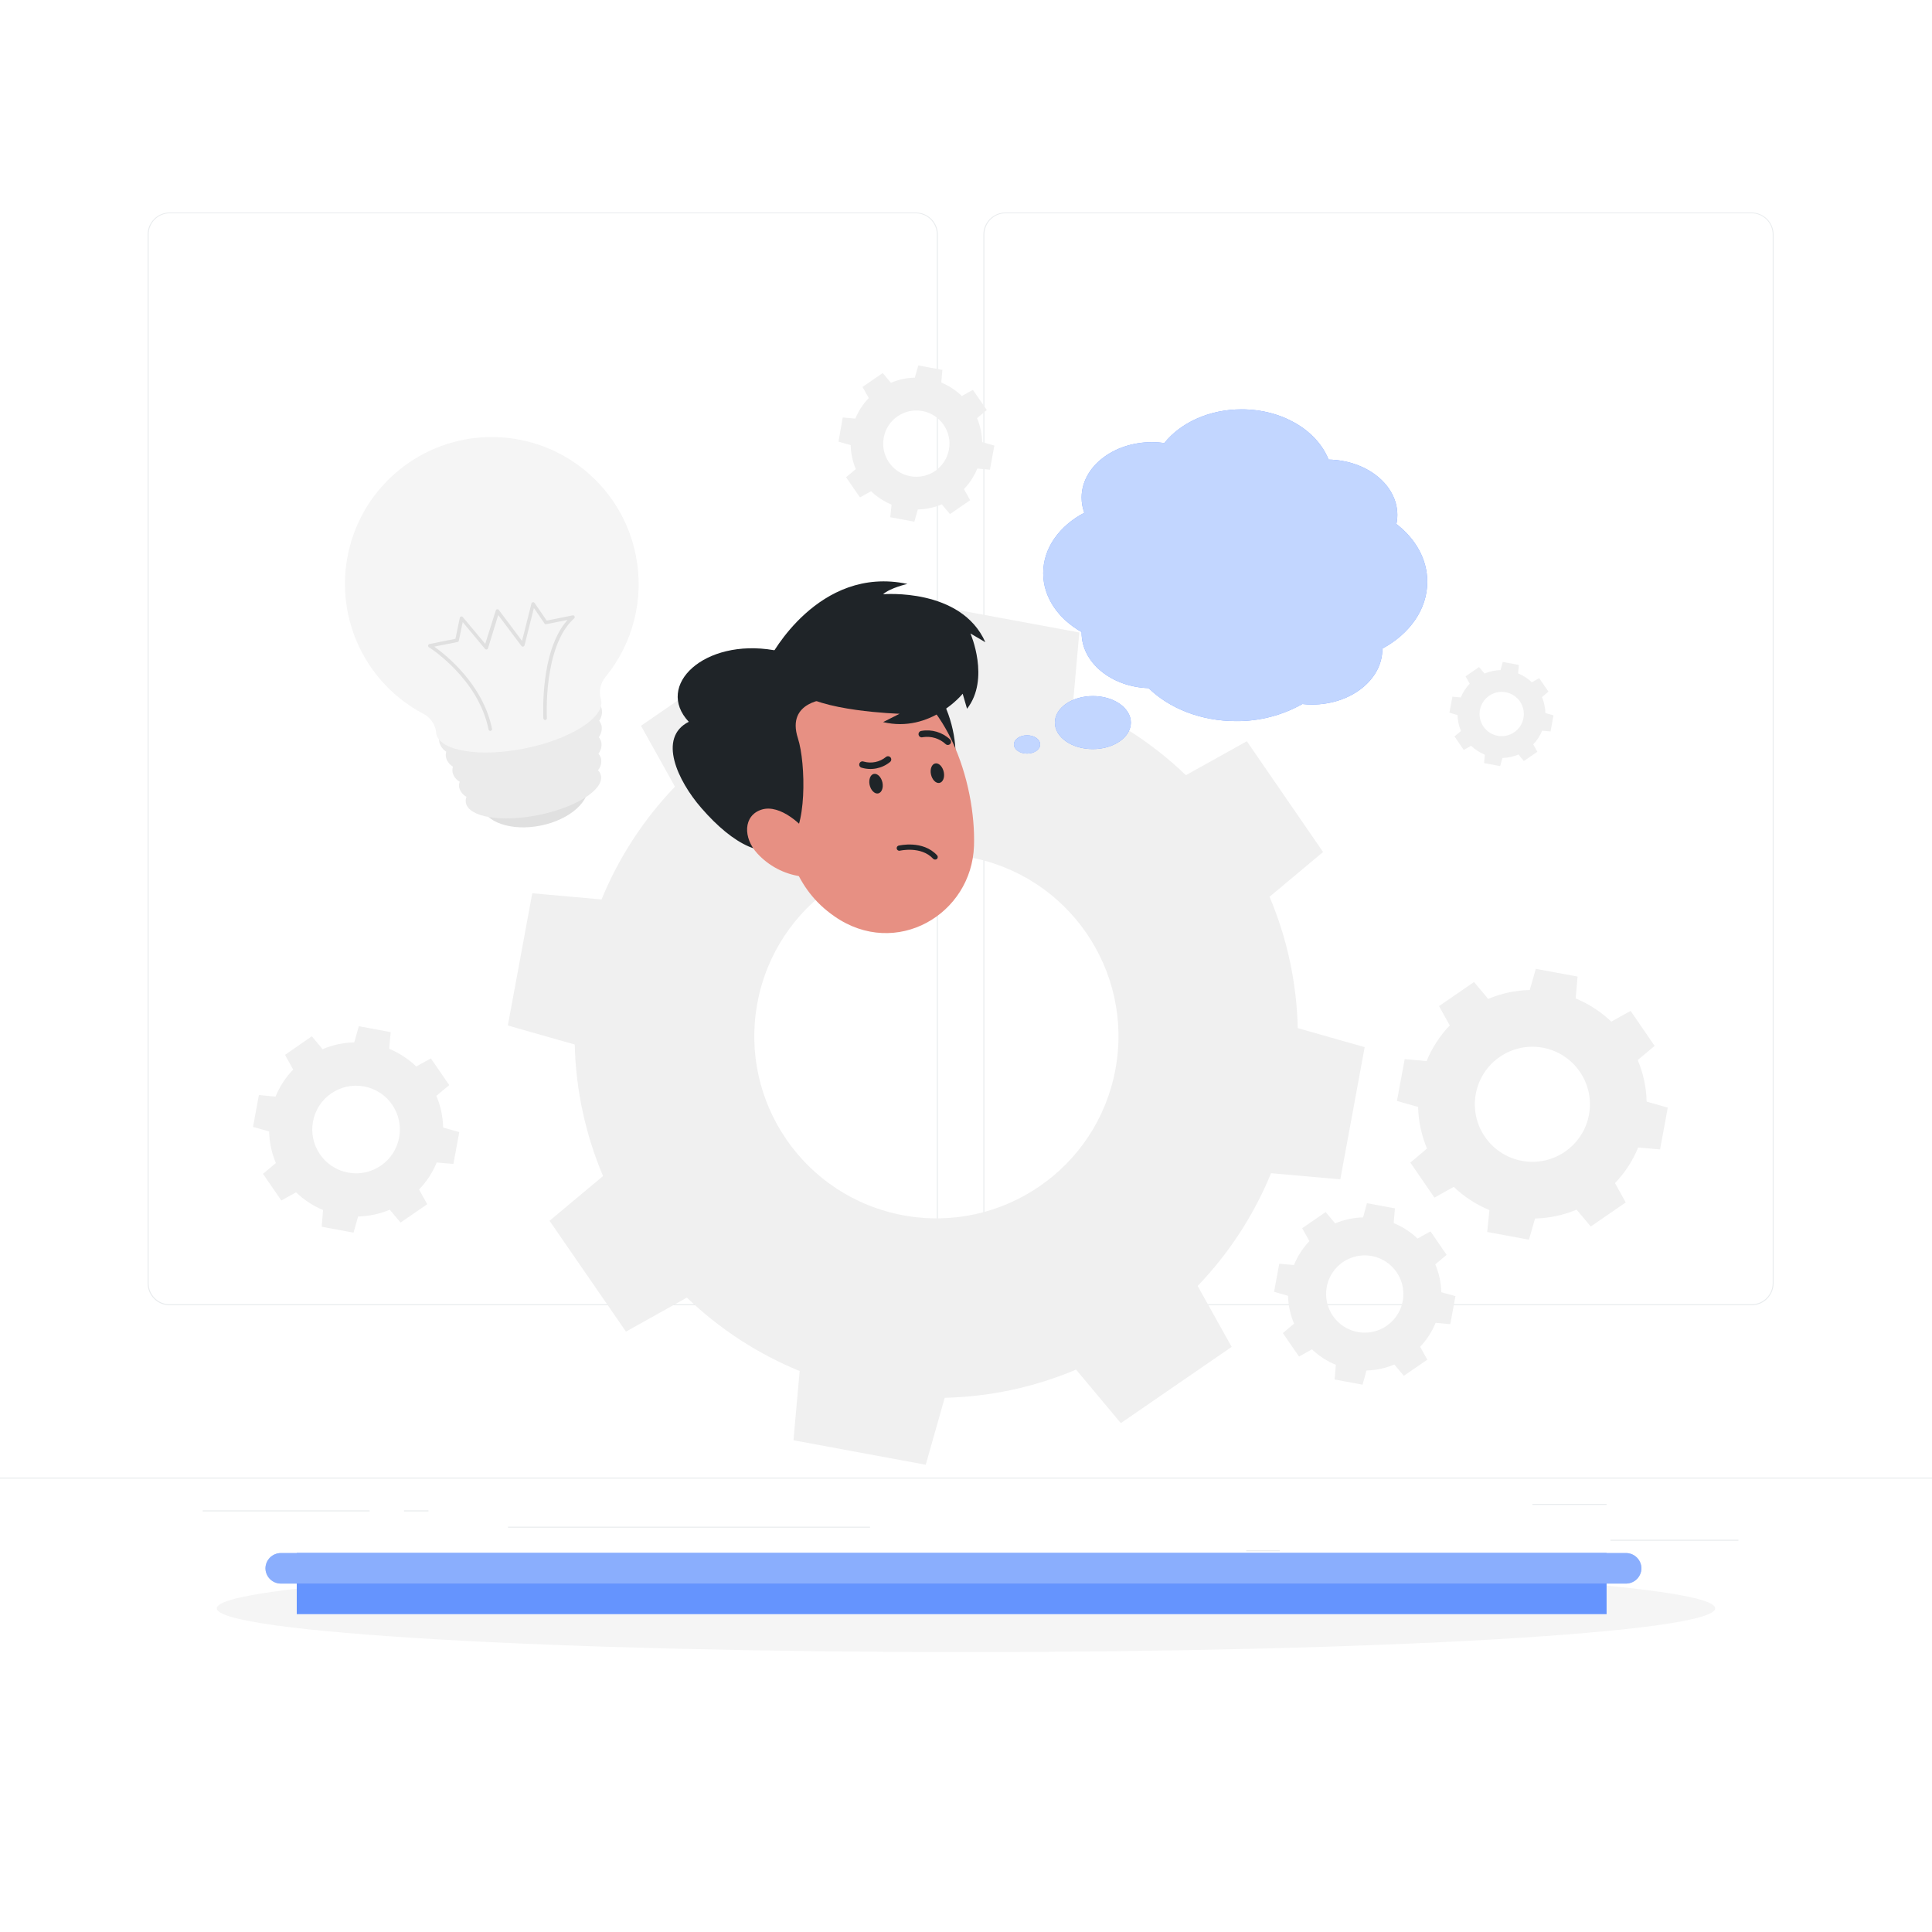
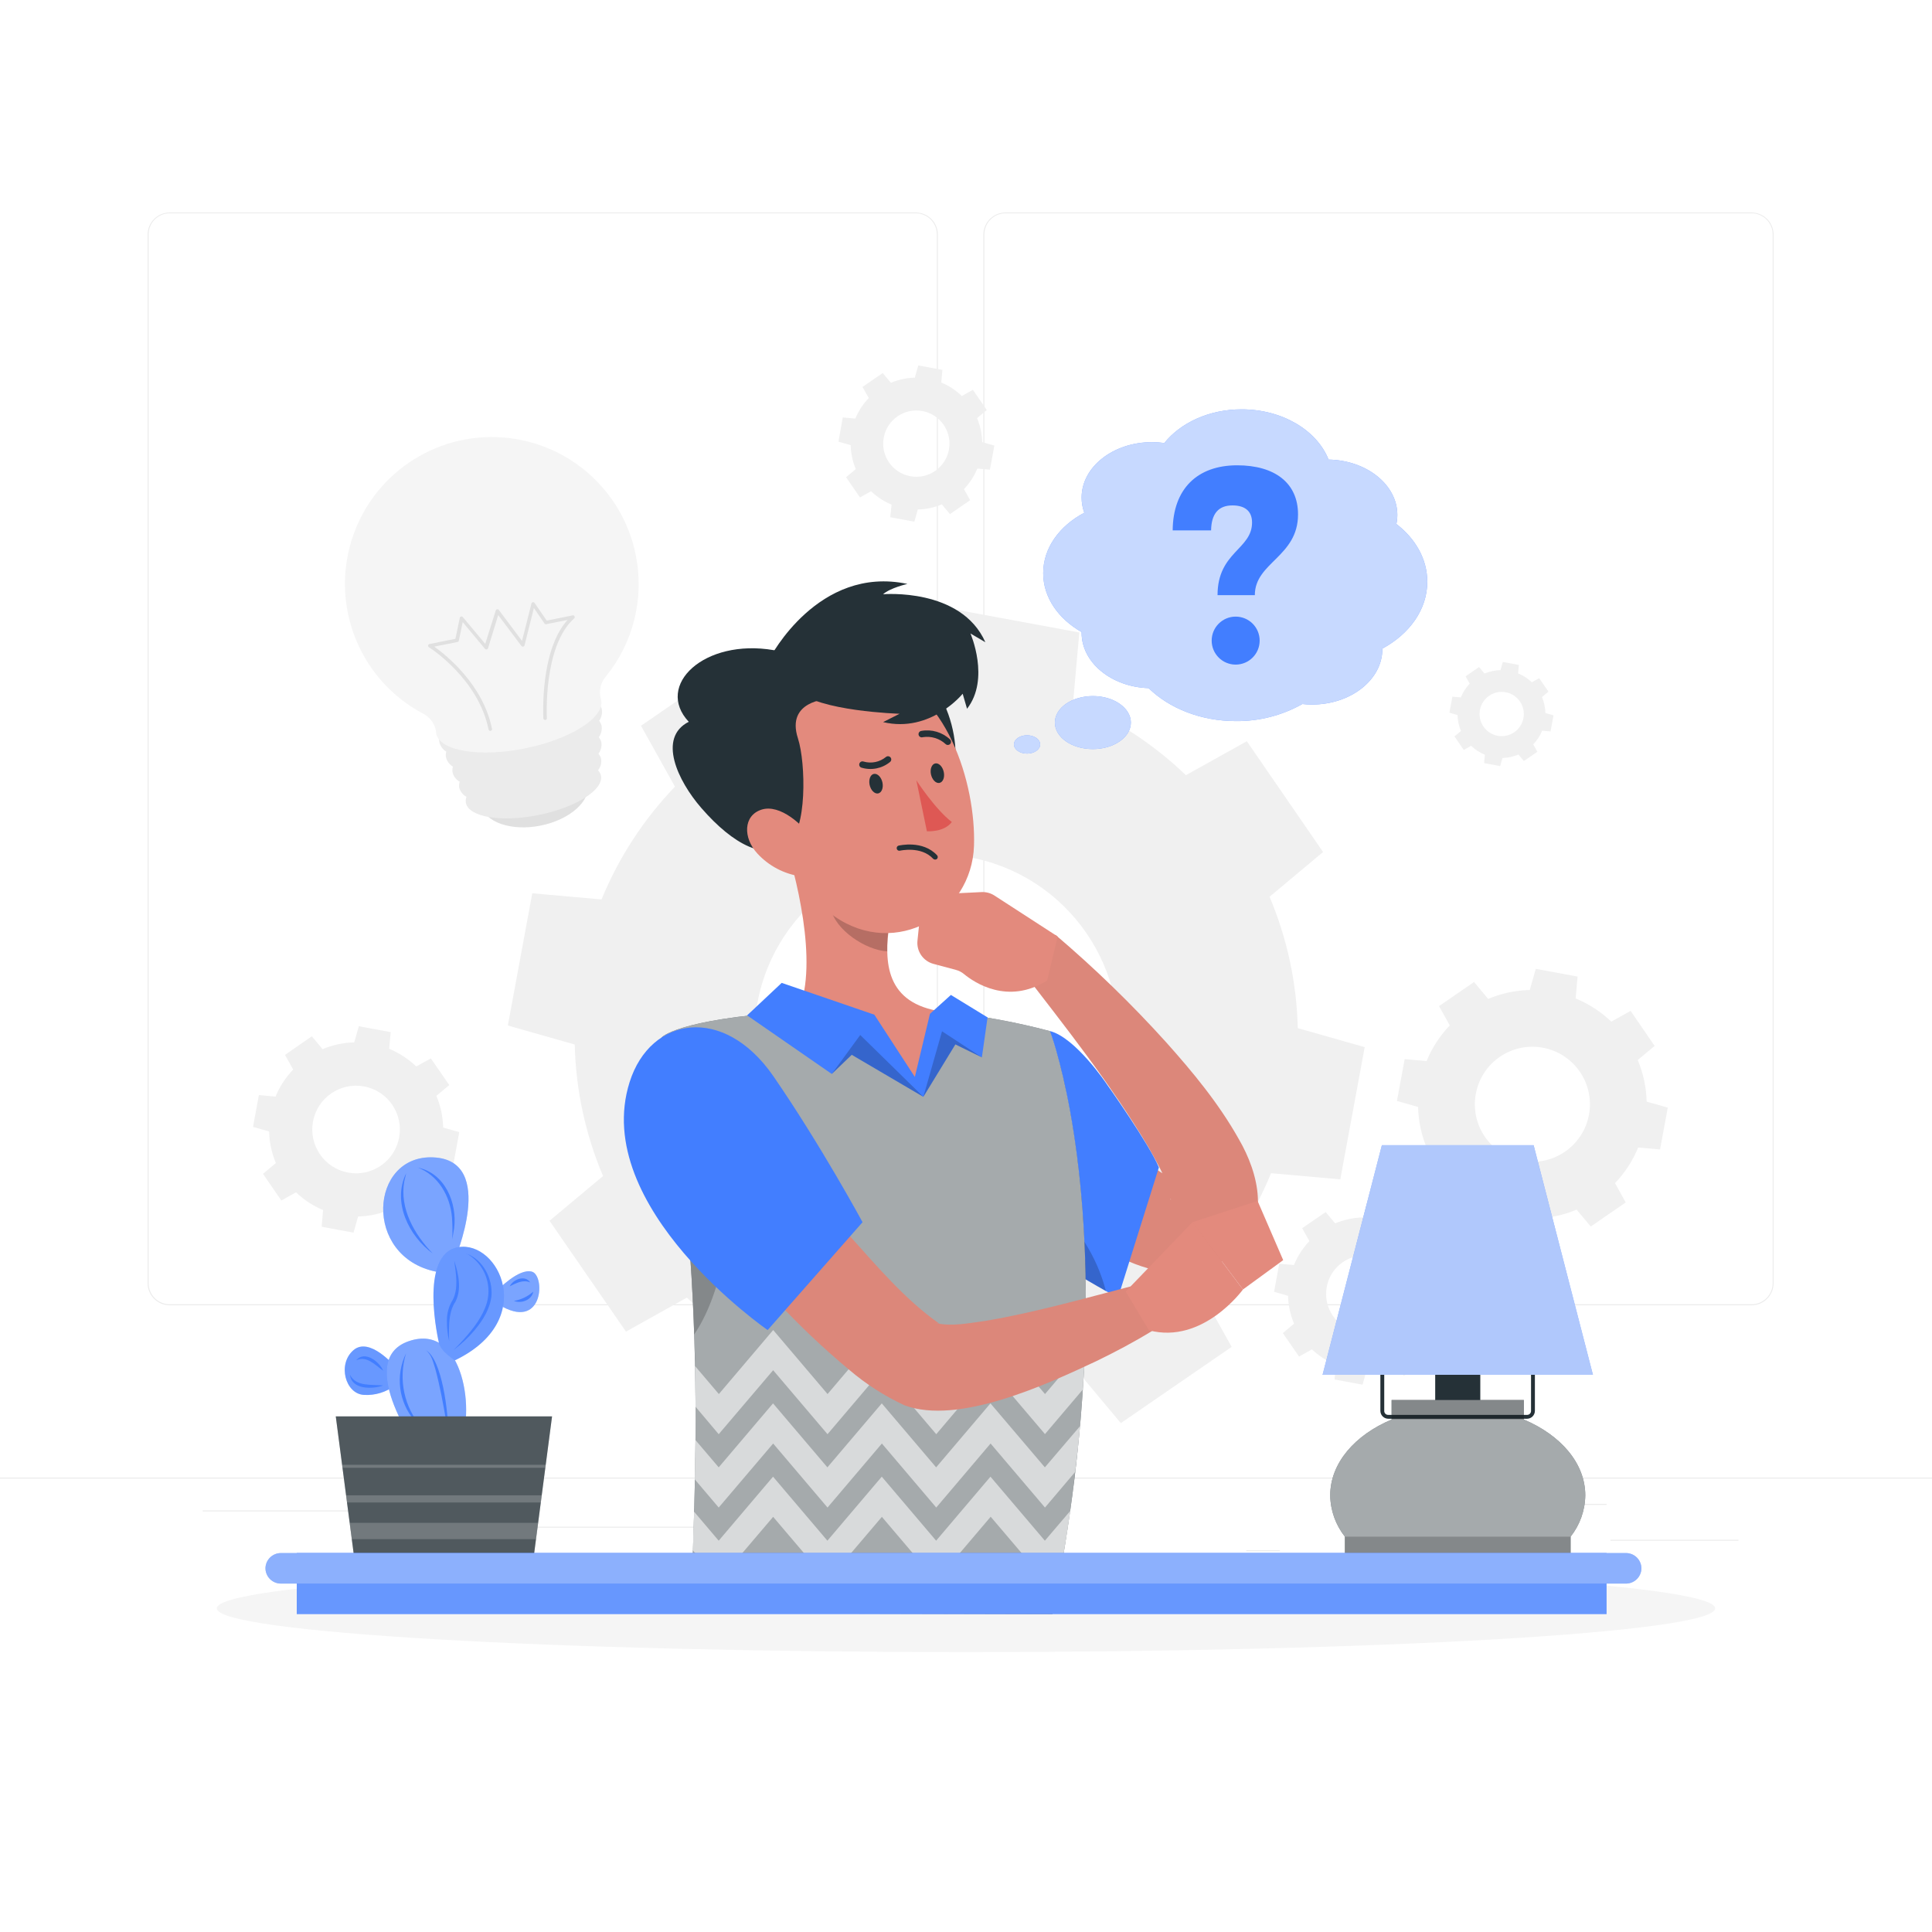
<svg xmlns="http://www.w3.org/2000/svg" viewBox="0 0 500 500">
  <g id="freepik--background-complete--inject-143">
-     <rect y="382.4" width="500" height="0.25" style="fill:hsl(210, 14%, 92%)" />
-     <rect x="416.78" y="398.49" width="33.12" height="0.25" style="fill:hsl(210, 14%, 92%)" />
-     <rect x="322.53" y="401.21" width="8.69" height="0.25" style="fill:hsl(210, 14%, 92%)" />
-     <rect x="396.59" y="389.21" width="19.19" height="0.25" style="fill:hsl(210, 14%, 92%)" />
-     <rect x="52.46" y="390.89" width="43.19" height="0.25" style="fill:hsl(210, 14%, 92%)" />
-     <rect x="104.56" y="390.89" width="6.33" height="0.25" style="fill:hsl(210, 14%, 92%)" />
-     <rect x="131.47" y="395.11" width="93.68" height="0.25" style="fill:hsl(210, 14%, 92%)" />
-     <path d="M237,337.8H43.91a5.71,5.71,0,0,1-5.7-5.71V60.66A5.71,5.71,0,0,1,43.91,55H237a5.71,5.71,0,0,1,5.71,5.71V332.09A5.71,5.71,0,0,1,237,337.8ZM43.91,55.2a5.46,5.46,0,0,0-5.45,5.46V332.09a5.46,5.46,0,0,0,5.45,5.46H237a5.47,5.47,0,0,0,5.46-5.46V60.66A5.47,5.47,0,0,0,237,55.2Z" style="fill:hsl(210, 14%, 92%)" />
-     <path d="M453.31,337.8H260.21a5.72,5.72,0,0,1-5.71-5.71V60.66A5.72,5.72,0,0,1,260.21,55h193.1A5.71,5.71,0,0,1,459,60.66V332.09A5.71,5.71,0,0,1,453.31,337.8ZM260.21,55.2a5.47,5.47,0,0,0-5.46,5.46V332.09a5.47,5.47,0,0,0,5.46,5.46h193.1a5.47,5.47,0,0,0,5.46-5.46V60.66a5.47,5.47,0,0,0-5.46-5.46Z" style="fill:hsl(210, 14%, 92%)" />
+     <rect y="382.4" width="500" height="0.25" style="fill:hsl(0, 0%, 92%)" />
+     <rect x="416.78" y="398.49" width="33.12" height="0.25" style="fill:hsl(0, 0%, 92%)" />
+     <rect x="322.53" y="401.21" width="8.69" height="0.25" style="fill:hsl(0, 0%, 92%)" />
+     <rect x="396.59" y="389.21" width="19.19" height="0.25" style="fill:hsl(0, 0%, 92%)" />
+     <rect x="52.46" y="390.89" width="43.19" height="0.25" style="fill:hsl(0, 0%, 92%)" />
+     <rect x="104.56" y="390.89" width="6.33" height="0.25" style="fill:hsl(0, 0%, 92%)" />
+     <rect x="131.47" y="395.11" width="93.68" height="0.25" style="fill:hsl(0, 0%, 92%)" />
+     <path d="M237,337.8H43.91a5.71,5.71,0,0,1-5.7-5.71V60.66A5.71,5.71,0,0,1,43.91,55H237a5.71,5.71,0,0,1,5.71,5.71V332.09A5.71,5.71,0,0,1,237,337.8ZM43.91,55.2a5.46,5.46,0,0,0-5.45,5.46V332.09a5.46,5.46,0,0,0,5.45,5.46H237a5.47,5.47,0,0,0,5.46-5.46V60.66A5.47,5.47,0,0,0,237,55.2Z" style="fill:hsl(0, 0%, 92%)" />
+     <path d="M453.31,337.8H260.21a5.72,5.72,0,0,1-5.71-5.71V60.66A5.72,5.72,0,0,1,260.21,55h193.1A5.71,5.71,0,0,1,459,60.66V332.09A5.71,5.71,0,0,1,453.31,337.8ZM260.21,55.2a5.47,5.47,0,0,0-5.46,5.46V332.09a5.47,5.47,0,0,0,5.46,5.46h193.1a5.47,5.47,0,0,0,5.46-5.46V60.66a5.47,5.47,0,0,0-5.46-5.46Z" style="fill:hsl(0, 0%, 92%)" />
    <path d="M156.07,304.36l-13.85,11.58L162,344.62l15.76-8.8a93.08,93.08,0,0,0,29.19,19l-1.6,17.92,34.23,6.33,4.91-17.32a92.91,92.91,0,0,0,34-7.3l11.58,13.85,28.68-19.73-8.8-15.77a92.92,92.92,0,0,0,19-29.18l17.92,1.59L353.18,271l-17.32-4.92a92.91,92.91,0,0,0-7.3-34l13.85-11.58-19.73-28.67-15.77,8.79a93.07,93.07,0,0,0-29.18-19l1.6-17.93-34.23-6.33-4.92,17.32a93.16,93.16,0,0,0-34,7.3L194.56,168.1l-28.67,19.73,8.79,15.76a93.12,93.12,0,0,0-19,29.19l-17.93-1.6-6.32,34.22,17.31,4.92A92.92,92.92,0,0,0,156.07,304.36ZM196,259.63a47.12,47.12,0,1,1,37.77,54.89A47.12,47.12,0,0,1,196,259.63Z" style="fill:hsl(0, 0%, 94%)" />
    <path d="M384.89,318.83l10.81,2,1.56-5.48a29.41,29.41,0,0,0,10.76-2.3l3.66,4.37,9.06-6.23-2.78-5a29.57,29.57,0,0,0,6-9.22l5.66.5,2-10.82-5.47-1.55a29.38,29.38,0,0,0-2.31-10.76l4.38-3.66L422,261.62l-5,2.78a29.77,29.77,0,0,0-9.23-6l.51-5.66-10.82-2-1.56,5.47a29.42,29.42,0,0,0-10.76,2.31l-3.66-4.38-9.06,6.24,2.78,5a29.3,29.3,0,0,0-6,9.23l-5.67-.51-2,10.82,5.47,1.56a29.63,29.63,0,0,0,2.31,10.76L365,300.88l6.23,9.06,5-2.78a29.41,29.41,0,0,0,9.23,6Zm-2.95-35.75a14.89,14.89,0,1,1,11.94,17.35A14.88,14.88,0,0,1,381.94,283.08Z" style="fill:hsl(0, 0%, 94%)" />
    <path d="M83.25,317.48,91.49,319l1.19-4.17a22.62,22.62,0,0,0,8.19-1.76l2.79,3.33,6.91-4.75-2.12-3.8a22.29,22.29,0,0,0,4.57-7l4.32.38,1.52-8.24-4.17-1.18a22.27,22.27,0,0,0-1.76-8.2l3.34-2.79-4.76-6.9L107.72,276a22.69,22.69,0,0,0-7-4.57l.39-4.31-8.25-1.53-1.18,4.17a22.68,22.68,0,0,0-8.2,1.76l-2.78-3.33L73.76,273l2.12,3.8a22.18,22.18,0,0,0-4.57,7L67,283.4l-1.52,8.24,4.17,1.18A22.27,22.27,0,0,0,71.4,301l-3.34,2.79,4.75,6.9,3.8-2.12a22.42,22.42,0,0,0,7,4.58ZM81,290.25a11.34,11.34,0,1,1,9.09,13.22A11.35,11.35,0,0,1,81,290.25Z" style="fill:hsl(0, 0%, 94%)" />
    <path d="M230.4,133.86l6.24,1.15.89-3.16a16.73,16.73,0,0,0,6.21-1.33l2.11,2.53,5.22-3.6-1.6-2.87a17,17,0,0,0,3.46-5.32l3.26.29,1.15-6.23-3.15-.9a17.08,17.08,0,0,0-1.33-6.2l2.52-2.11-3.59-5.22-2.87,1.6A17,17,0,0,0,243.6,99l.29-3.27-6.24-1.15-.89,3.16a16.64,16.64,0,0,0-6.2,1.33l-2.11-2.53-5.23,3.6,1.61,2.87a16.85,16.85,0,0,0-3.46,5.32l-3.27-.29L217,114.3l3.15.9a17.08,17.08,0,0,0,1.33,6.2l-2.52,2.11,3.6,5.22,2.87-1.6a16.87,16.87,0,0,0,5.31,3.46Zm-1.69-20.61a8.58,8.58,0,1,1,6.88,10A8.58,8.58,0,0,1,228.71,113.25Z" style="fill:hsl(0, 0%, 94%)" />
    <path d="M384.08,197.49l4.16.77.6-2.1a11.28,11.28,0,0,0,4.13-.89l1.41,1.68,3.49-2.39-1.07-1.92a11.09,11.09,0,0,0,2.3-3.54l2.18.19.77-4.16-2.1-.6a11.32,11.32,0,0,0-.89-4.13l1.68-1.41-2.4-3.48-1.91,1.06a11.31,11.31,0,0,0-3.55-2.3l.2-2.18-4.16-.77-.6,2.11a11.27,11.27,0,0,0-4.13.88l-1.41-1.68-3.49,2.4,1.07,1.91a11.14,11.14,0,0,0-2.3,3.55l-2.18-.19-.77,4.15,2.1.6a11.33,11.33,0,0,0,.89,4.14l-1.68,1.4,2.4,3.49,1.91-1.07a11.34,11.34,0,0,0,3.55,2.31ZM383,183.75a5.73,5.73,0,1,1,4.59,6.67A5.73,5.73,0,0,1,383,183.75Z" style="fill:hsl(0, 0%, 94%)" />
    <path d="M333.35,335.35a19.74,19.74,0,0,0,1.55,7.22L332,345l4.19,6.08,3.34-1.87a19.76,19.76,0,0,0,6.19,4l-.34,3.8,7.26,1.34,1-3.67a19.83,19.83,0,0,0,7.22-1.55l2.45,2.93,6.08-4.18-1.86-3.34a19.68,19.68,0,0,0,4-6.19l3.8.34,1.34-7.26-3.67-1a19.54,19.54,0,0,0-1.55-7.22l2.94-2.45-4.18-6.08-3.35,1.86a19.52,19.52,0,0,0-6.18-4l.33-3.81-7.25-1.34-1,3.68a19.73,19.73,0,0,0-7.22,1.54l-2.46-2.93L337,317.86l1.87,3.34a19.88,19.88,0,0,0-4,6.19l-3.8-.34-1.34,7.26Zm10-2.26a10,10,0,1,1,8,11.63A10,10,0,0,1,343.36,333.09Z" style="fill:hsl(0, 0%, 94%)" />
    <path d="M152.11,202.71c.91,4.5-4.54,9.41-12.17,10.95s-14.55-.87-15.46-5.37,4.54-9.42,12.17-11S151.2,198.2,152.11,202.71Z" style="fill:hsl(0, 0%, 88%)" />
-     <path d="M155.06,186.54a4,4,0,0,0,.69-2.95c-.89-4.43-11-6.11-22.64-3.77s-20.3,7.84-19.41,12.26a4.09,4.09,0,0,0,1.79,2.45,3.24,3.24,0,0,0-.07,1.48,3.92,3.92,0,0,0,1.8,2.4,3.2,3.2,0,0,0-.09,1.53,3.83,3.83,0,0,0,1.84,2.37,3.07,3.07,0,0,0-.12,1.55,3.76,3.76,0,0,0,1.87,2.35,2.89,2.89,0,0,0-.15,1.58c.74,3.68,9.17,5.08,18.82,3.13s16.88-6.51,16.14-10.19a3,3,0,0,0-.76-1.4,3.69,3.69,0,0,0,.81-2.88,3,3,0,0,0-.71-1.39,3.86,3.86,0,0,0,.77-2.9,3.19,3.19,0,0,0-.67-1.37,3.93,3.93,0,0,0,.73-2.91A3.32,3.32,0,0,0,155.06,186.54Z" style="fill:#ebebeb" />
+     <path d="M155.06,186.54a4,4,0,0,0,.69-2.95c-.89-4.43-11-6.11-22.64-3.77s-20.3,7.84-19.41,12.26a4.09,4.09,0,0,0,1.79,2.45,3.24,3.24,0,0,0-.07,1.48,3.92,3.92,0,0,0,1.8,2.4,3.2,3.2,0,0,0-.09,1.53,3.83,3.83,0,0,0,1.84,2.37,3.07,3.07,0,0,0-.12,1.55,3.76,3.76,0,0,0,1.87,2.35,2.89,2.89,0,0,0-.15,1.58c.74,3.68,9.17,5.08,18.82,3.13s16.88-6.51,16.14-10.19a3,3,0,0,0-.76-1.4,3.69,3.69,0,0,0,.81-2.88,3,3,0,0,0-.71-1.39,3.86,3.86,0,0,0,.77-2.9,3.19,3.19,0,0,0-.67-1.37,3.93,3.93,0,0,0,.73-2.91A3.32,3.32,0,0,0,155.06,186.54Z" style="fill:hsl(0, 0%, 92%)" />
    <path d="M164.55,143.72a38,38,0,1,0-55,41,6.22,6.22,0,0,1,3.33,4.83c0,.1,0,.2,0,.3.91,4.5,11.21,6.21,23,3.83s20.61-8,19.7-12.45c0-.1,0-.19-.07-.29a6.28,6.28,0,0,1,1.23-5.79A37.93,37.93,0,0,0,164.55,143.72Z" style="fill:hsl(0, 0%, 96%)" />
    <path d="M141.19,186.33h-.09a.46.46,0,0,1-.48-.43c0-.74-.93-17.46,6.27-25.47l-5.52,1.11a.42.42,0,0,1-.46-.19l-2.74-4L135.75,167a.48.48,0,0,1-.35.34.46.46,0,0,1-.46-.17l-6-8-2.64,8.59a.4.4,0,0,1-.35.31.49.49,0,0,1-.44-.15L119.75,161l-1,4.8a.42.42,0,0,1-.35.35l-6,1.2c3,2.15,12.61,9.76,14.93,21.26a.45.45,0,1,1-.89.18c-2.68-13.24-15.3-21.21-15.43-21.28a.46.46,0,0,1,.15-.84l6.71-1.35,1.12-5.42a.44.44,0,0,1,.33-.35h0a.43.43,0,0,1,.46.15l5.8,6.93L128.3,158a.45.45,0,0,1,.8-.14l6,8,2.44-9.67a.45.45,0,0,1,.36-.33.43.43,0,0,1,.45.19l3.14,4.56,6.7-1.35a.44.44,0,0,1,.5.24.46.46,0,0,1-.1.54c-8.05,7.17-7.07,25.64-7.06,25.83A.46.46,0,0,1,141.19,186.33Z" style="fill:hsl(0, 0%, 88%)" />
  </g>
  <g id="freepik--Shadow--inject-143">
    <ellipse id="freepik--path--inject-143" cx="250" cy="416.24" rx="193.89" ry="11.32" style="fill:hsl(0, 0%, 96%)" />
  </g>
  <g id="freepik--speech-bubble--inject-143">
-     <path d="M369.38,150.55c0-5.85-3.06-11.14-8-14.94a11.5,11.5,0,0,0,.25-2.35c0-7.8-7.93-14.14-17.8-14.32-3-7.55-11.92-13-22.5-13-8.42,0-15.81,3.48-20,8.71a23.84,23.84,0,0,0-3.19-.22c-10.06,0-18.22,6.42-18.22,14.34a11.34,11.34,0,0,0,.7,3.93c-6.41,3.37-10.64,9.11-10.64,15.63,0,6.28,3.92,11.83,9.94,15.24v.2c0,7.69,7.68,14,17.34,14.32,5.32,5.2,13.48,8.53,22.63,8.53a34.37,34.37,0,0,0,17.16-4.42,22.48,22.48,0,0,0,2.48.14c10.06,0,18.22-6.42,18.22-14.34v-.14C364.79,164.06,369.38,157.73,369.38,150.55Z" style="fill:hsl(221, 100%, 60%)" />
-     <path d="M269.19,192.66c0,1.31-1.52,2.37-3.39,2.37s-3.39-1.06-3.39-2.37,1.52-2.37,3.39-2.37S269.19,191.35,269.19,192.66Z" style="fill:hsl(221, 100%, 60%)" />
-     <path d="M292.67,187c0,3.79-4.41,6.86-9.85,6.86S273,190.81,273,187s4.41-6.86,9.85-6.86S292.67,183.24,292.67,187Z" style="fill:hsl(221, 100%, 60%)" />
+     <path d="M369.38,150.55c0-5.85-3.06-11.14-8-14.94a11.5,11.5,0,0,0,.25-2.35c0-7.8-7.93-14.14-17.8-14.32-3-7.55-11.92-13-22.5-13-8.42,0-15.81,3.48-20,8.71a23.84,23.84,0,0,0-3.19-.22c-10.06,0-18.22,6.42-18.22,14.34a11.34,11.34,0,0,0,.7,3.93c-6.41,3.37-10.64,9.11-10.64,15.63,0,6.28,3.92,11.83,9.94,15.24v.2c0,7.69,7.68,14,17.34,14.32,5.32,5.2,13.48,8.53,22.63,8.53a34.37,34.37,0,0,0,17.16-4.42,22.48,22.48,0,0,0,2.48.14c10.06,0,18.22-6.42,18.22-14.34v-.14C364.79,164.06,369.38,157.73,369.38,150.55Z" style="fill:hsl(221, 100%, 63%)" />
+     <path d="M269.19,192.66c0,1.31-1.52,2.37-3.39,2.37s-3.39-1.06-3.39-2.37,1.52-2.37,3.39-2.37S269.19,191.35,269.19,192.66Z" style="fill:hsl(221, 100%, 63%)" />
+     <path d="M292.67,187c0,3.79-4.41,6.86-9.85,6.86S273,190.81,273,187s4.41-6.86,9.85-6.86S292.67,183.24,292.67,187Z" style="fill:hsl(221, 100%, 63%)" />
    <path d="M369.38,150.55c0-5.85-3.06-11.14-8-14.94a11.5,11.5,0,0,0,.25-2.35c0-7.8-7.93-14.14-17.8-14.32-3-7.55-11.92-13-22.5-13-8.42,0-15.81,3.48-20,8.71a23.84,23.84,0,0,0-3.19-.22c-10.06,0-18.22,6.42-18.22,14.34a11.34,11.34,0,0,0,.7,3.93c-6.41,3.37-10.64,9.11-10.64,15.63,0,6.28,3.92,11.83,9.94,15.24v.2c0,7.69,7.68,14,17.34,14.32,5.32,5.2,13.48,8.53,22.63,8.53a34.37,34.37,0,0,0,17.16-4.42,22.48,22.48,0,0,0,2.48.14c10.06,0,18.22-6.42,18.22-14.34v-.14C364.79,164.06,369.38,157.73,369.38,150.55Z" style="fill:hsl(0, 0%, 100%);isolation:isolate;opacity:0.7" />
    <path d="M269.19,192.66c0,1.31-1.52,2.37-3.39,2.37s-3.39-1.06-3.39-2.37,1.52-2.37,3.39-2.37S269.19,191.35,269.19,192.66Z" style="fill:hsl(0, 0%, 100%);isolation:isolate;opacity:0.7" />
    <path d="M292.67,187c0,3.79-4.41,6.86-9.85,6.86S273,190.81,273,187s4.41-6.86,9.85-6.86S292.67,183.24,292.67,187Z" style="fill:hsl(0, 0%, 100%);isolation:isolate;opacity:0.7" />
-     <path d="M237.35,174.25c8.89,3.49,15,27.73,4.19,33.57S220.5,167.65,237.35,174.25Z" style="fill:hsl(210, 13%, 14%)" />
-     <path d="M199,202.78c4.6,17,6.44,27.09,17,34.4,15.84,11,35.5-.5,36.07-18.31.52-16-7.1-41.09-25.4-45C208.65,170,194.42,185.82,199,202.78Z" style="fill:hsl(8, 68%, 71%)" />
-     <path d="M214.18,180.92,212.3,166a19.9,19.9,0,0,1-12.05,2.26c-18-3.09-30.85,9.1-22,18.54-8.14,4.13-2.82,15.31,3.22,22.27,8.39,9.69,17,14,22.4,9,5-2.81,4.72-20.57,2.63-27C203.34,181.33,214.18,180.92,214.18,180.92Z" style="fill:hsl(210, 13%, 14%)" />
-     <path d="M196,220.88a18.85,18.85,0,0,0,11.22,5.92c5.45.65,6.41-4.43,3.42-9.13-2.7-4.23-8.79-9.66-13.55-8.14S192.27,216.85,196,220.88Z" style="fill:hsl(8, 68%, 71%)" />
-     <path d="M225.05,203.1c.29,1.39,1.27,2.4,2.19,2.24s1.43-1.42,1.14-2.81-1.27-2.4-2.19-2.25S224.77,201.7,225.05,203.1Z" style="fill:hsl(210, 13%, 14%)" />
-     <path d="M240.93,200.38c.29,1.4,1.26,2.4,2.18,2.24s1.43-1.41,1.14-2.81-1.27-2.4-2.18-2.24S240.64,199,240.93,200.38Z" style="fill:hsl(210, 13%, 14%)" />
-     <path d="M230.14,195.78a.81.81,0,0,1,.34.25.84.84,0,0,1-.15,1.18,8,8,0,0,1-7.41,1.45.82.82,0,0,1-.5-1.07.84.84,0,0,1,1.07-.5,6.34,6.34,0,0,0,5.81-1.2A.81.81,0,0,1,230.14,195.78Z" style="fill:hsl(210, 13%, 14%)" />
-     <path d="M245.51,192.77a.82.82,0,0,1-.76-.18,7.06,7.06,0,0,0-5.91-1.81.84.84,0,1,1-.41-1.62h0a8.62,8.62,0,0,1,7.41,2.18.84.84,0,0,1,.08,1.18A.88.88,0,0,1,245.51,192.77Z" style="fill:hsl(210, 13%, 14%)" />
-     <path d="M199.3,170.21s12.42-24,35.54-19.09c0,0-4.42,1-6.3,2.67,0,0,20.18-1.76,26.47,12.42l-3.86-2.27s5.14,11.75-.88,19.49l-1.13-3.89s-8.26,10.25-20.59,7.34l4.26-2.16s-21.24-.65-26.5-6.07S199.3,170.21,199.3,170.21Z" style="fill:hsl(210, 13%, 14%)" />
-     <path d="M242,222.46a.7.7,0,0,1-.5-.21c-3.13-3.39-8.62-2.09-8.67-2.08a.68.68,0,0,1-.33-1.31c.26-.06,6.31-1.5,10,2.47a.68.68,0,0,1,0,.95A.69.69,0,0,1,242,222.46Z" style="fill:hsl(210, 13%, 14%)" />
+   </g>
+   <g id="freepik--Symbol--inject-143">
+     <path d="M320.18,120.42c9.73,0,15.75,4.57,15.75,12.7,0,11-11.18,12.41-11.18,20.9H315.1c0-11.17,8.93-11.83,8.93-18.79,0-3-1.89-4.43-5.08-4.43-3.56,0-5.45,2.1-5.52,6.46h-9.94C303.56,126.59,309.8,120.42,320.18,120.42ZM326,165.79a6.21,6.21,0,1,1-12.42,0,6.21,6.21,0,1,1,12.42,0Z" style="fill:hsl(221, 100%, 63%)" />
+   </g>
+   <g id="freepik--Plant--inject-143">
+     <path d="M102.15,353.58s-6.53-7.77-10.7-4.14S89.38,360.75,94.2,361a12.07,12.07,0,0,0,8-2.43Z" style="fill:hsl(221, 100%, 63%)" />
+     <path d="M102.15,353.58s-6.53-7.77-10.7-4.14S89.38,360.75,94.2,361a12.07,12.07,0,0,0,8-2.43Z" style="fill:hsl(0, 0%, 100%);isolation:isolate;opacity:0.2" />
+     <path d="M128.79,333.88s5.48-5.75,8.88-4.77,3,14.69-7.49,9.14Z" style="fill:hsl(221, 100%, 63%)" />
+     <path d="M128.79,333.88s5.48-5.75,8.88-4.77,3,14.69-7.49,9.14Z" style="fill:hsl(0, 0%, 100%);isolation:isolate;opacity:0.3" />
+     <path d="M109.2,376.73s-18-24.65-3.39-29.64,17.23,19.83,13,26.74S109.2,376.73,109.2,376.73Z" style="fill:hsl(221, 100%, 63%)" />
+     <path d="M117.56,326.26s11.18-25.95-5.38-26.73-18.36,25.73.69,29.58Z" style="fill:hsl(221, 100%, 63%)" />
+     <path d="M109.2,376.73s-18-24.65-3.39-29.64,17.23,19.83,13,26.74S109.2,376.73,109.2,376.73Z" style="fill:hsl(0, 0%, 100%);isolation:isolate;opacity:0.3" />
+     <path d="M117.56,326.26s11.18-25.95-5.38-26.73-18.36,25.73.69,29.58Z" style="fill:hsl(0, 0%, 100%);isolation:isolate;opacity:0.3" />
+     <path d="M113.59,347.51s-5.43-22.91,5-24.74,20.76,18.87-.85,29.28C117.75,352.05,114.05,349.75,113.59,347.51Z" style="fill:hsl(221, 100%, 63%)" />
+     <path d="M113.59,347.51s-5.43-22.91,5-24.74,20.76,18.87-.85,29.28C117.75,352.05,114.05,349.75,113.59,347.51Z" style="fill:hsl(0, 0%, 100%);isolation:isolate;opacity:0.2" />
+     <path d="M112,324.41c-6.24-4.56-10.55-13.36-6.88-20.78-.15.69-.33,1.44-.5,2.13-1.23,7,2.62,13.74,7.38,18.65Z" style="fill:hsl(221, 100%, 63%)" />
+     <path d="M108,302.14c7.13,1.39,10.39,9.14,9.52,15.79-.16.94-.3,1.89-.48,2.81a46.13,46.13,0,0,0-.07-5.64c-.45-5.53-3.49-10.93-9-13Z" style="fill:hsl(221, 100%, 63%)" />
+     <path d="M120.66,324.41c4.38,1.55,6.9,6.54,6.53,11-.36,3.28-2.2,6.23-4.24,8.69a32.17,32.17,0,0,1-5.59,5.29c.92-.9,1.82-1.8,2.65-2.76,2.48-2.8,4.93-5.88,6-9.5a11.19,11.19,0,0,0-5.34-12.77Z" style="fill:hsl(221, 100%, 63%)" />
+     <path d="M117.56,326.26c1.08,3.35,2,7.37.28,10.67-1.46,2.14-1.61,4.94-1.65,7.49,0,.89,0,1.77.06,2.67a20.42,20.42,0,0,1-.58-5.35,9.63,9.63,0,0,1,1.46-5.26c1.61-3.09.84-6.87.43-10.22Z" style="fill:hsl(221, 100%, 63%)" />
+     <path d="M110.21,349.44c4.22,2.28,5.89,16.59,5.74,21.27-.13-.93-.27-1.85-.45-2.77-.8-4.58-1.63-9.18-2.84-13.66-.57-1.69-.93-3.74-2.45-4.84Z" style="fill:hsl(221, 100%, 63%)" />
+     <path d="M105.09,350.23a20.25,20.25,0,0,0,4.11,19.29,21.7,21.7,0,0,1-1.89-1.83,16,16,0,0,1-2.22-17.46Z" style="fill:hsl(221, 100%, 63%)" />
+     <path d="M133,336.67a9.91,9.91,0,0,0,5-2.39c-.34,2.15-3.07,3.16-5,2.39Z" style="fill:hsl(221, 100%, 63%)" />
+     <path d="M131.92,332.89c.9-1.84,4-3,5.29-1-1.84-.81-3.64.2-5.29,1Z" style="fill:hsl(221, 100%, 63%)" />
+     <path d="M99.17,354.74c-2.1-1.48-4.28-4-7-2.69,2.22-2.63,6,.33,7,2.69Z" style="fill:hsl(221, 100%, 63%)" />
+     <path d="M99.17,358.56c-2.77,1-8.2,1.1-8.59-2.76,1.58,3.14,5.6,2.45,8.59,2.76Z" style="fill:hsl(221, 100%, 63%)" />
+     <polygon points="86.9 366.56 142.87 366.56 138.19 402.37 91.57 402.37 86.9 366.56" style="fill:hsl(200, 19%, 18%)" />
+     <g style="opacity:0.2">
+       <polygon points="142.87 366.56 141.23 379.08 141.13 379.87 140.2 386.99 139.96 388.84 139.27 394.11 138.72 398.33 138.19 402.37 91.57 402.37 91.04 398.33 90.49 394.11 89.81 388.84 89.56 386.99 88.64 379.87 88.53 379.08 86.9 366.56 142.87 366.56" style="fill:hsl(0, 0%, 98%)" />
+     </g>
+     <polygon points="139.27 394.11 138.72 398.33 91.04 398.33 90.49 394.11 139.27 394.11" style="fill:hsl(0, 0%, 98%);opacity:0.2" />
+     <polygon points="140.2 386.99 139.96 388.84 89.81 388.84 89.56 386.99 140.2 386.99" style="fill:hsl(0, 0%, 98%);opacity:0.2" />
+     <polygon points="141.23 379.08 141.13 379.87 88.64 379.87 88.53 379.08 141.23 379.08" style="fill:hsl(0, 0%, 98%);opacity:0.2" />
+   </g>
+   <g id="freepik--Lamp--inject-143">
+     <rect x="371.43" y="348.87" width="11.67" height="23.93" style="fill:hsl(200, 19%, 18%)" />
+     <path d="M410.27,387c0-8.32-6.37-15.6-15.9-19.62v-5.05H360.15v5.05c-9.53,4-15.89,11.3-15.89,19.62a17.6,17.6,0,0,0,3.81,10.7h0v4.24h58.39V397.7A17.6,17.6,0,0,0,410.27,387Z" style="fill:hsl(200, 19%, 18%)" />
+     <path d="M410.27,387c0-8.32-6.37-15.6-15.9-19.62v-5.05H360.15v5.05c-9.53,4-15.89,11.3-15.89,19.62a17.6,17.6,0,0,0,3.81,10.7h0v4.24h58.39V397.7A17.6,17.6,0,0,0,410.27,387Z" style="fill:hsl(0, 0%, 98%);opacity:0.6" />
+     <path d="M395.23,367.17H359.29a2.05,2.05,0,0,1-2.05-2.05V309.51h1v55.61a1,1,0,0,0,1.05,1.05h35.94a1,1,0,0,0,1-1.05V309.51h1v55.61A2.05,2.05,0,0,1,395.23,367.17Z" style="fill:hsl(200, 19%, 18%)" />
+     <polygon points="412.25 355.8 342.28 355.8 357.63 296.38 396.9 296.38 412.25 355.8" style="fill:hsl(221, 100%, 63%)" />
+     <rect x="348.07" y="397.69" width="58.39" height="4.24" style="opacity:0.2" />
+     <rect x="360.15" y="362.32" width="34.22" height="5.05" style="opacity:0.2" />
+     <polygon points="412.25 355.8 342.28 355.8 357.63 296.38 396.9 296.38 412.25 355.8" style="fill:hsl(0, 0%, 98%);opacity:0.6" />
+   </g>
+   <g id="freepik--Character--inject-143">
+     <path d="M268.94,269.8c8.86,11.51,18.31,23.6,29.75,32.35a22.74,22.74,0,0,0,6.77,3.65c.17.05,0,.14-.2.28s-.12.12-.12.2-.31.28-.39.35a5.73,5.73,0,0,0-1.79,3.68c0,.28.06.26.06.08-.61-4.6-3.4-9.13-5.76-13.42-9.55-16.13-21.56-31.2-33.09-46.2l9-8.82a303.45,303.45,0,0,1,28.6,27.76c6.88,7.7,13.6,15.78,18.82,25.07,5.19,8.89,8.29,21.5-.95,29.33a22.76,22.76,0,0,1-14.59,5.31c-17.5-.24-33.5-16.74-44.23-28.6a180.66,180.66,0,0,1-12.79-16.39l20.88-14.63Z" style="fill:hsl(8, 58%, 67%)" />
+     <path d="M243.5,231.38l10.55-.51a5.66,5.66,0,0,1,3.32.9l16.34,10.59L271,253.75c-10.18,6.42-18.87.52-21.53-1.67a5.43,5.43,0,0,0-2.11-1.08l-5.78-1.55a5.62,5.62,0,0,1-4.14-6l.72-7A5.62,5.62,0,0,1,243.5,231.38Z" style="fill:hsl(8, 65%, 69%)" />
+     <path d="M299.92,302.13l-10.58,33.71s-1.19-.63-3.13-1.72c-5.11-2.87-15.45-8.89-23.09-14.86-4.44-3.46-8-6.9-9-9.7-3.55-9.4,17.58-42.73,17.58-42.73,6.64,1.66,14.7,13.7,14.7,13.7S297.37,296,299.92,302.13Z" style="fill:hsl(221, 100%, 63%)" />
+     <path d="M286.21,334.12c-5.11-2.87-15.45-8.89-23.09-14.86a60.48,60.48,0,0,1,1.09-14.18S281.19,314.7,286.21,334.12Z" style="opacity:0.2" />
+     <path d="M271.69,266.84s20.48,52.76.67,150.89L179,417.5c-.61-14.33,5.88-81.43-7.78-149,0,0,3.83-4.68,33.95-6.67,11.92-.79,29.21-.88,39.69.1A174.33,174.33,0,0,1,271.69,266.84Z" style="fill:hsl(200, 19%, 18%)" />
+     <path d="M280.79,348.6c-.13,3.57-.31,7.24-.55,11-.21,3.07-.44,6.22-.72,9.44-.35,3.84-.75,7.79-1.25,11.84q-.57,5-1.3,10.12-.89,6.23-2,12.74c-.78,4.54-1.64,9.2-2.61,14L179,417.51c-.14-3.12.06-8.74.32-16.31.11-3,.22-6.38.33-10,.07-2.63.14-5.43.2-8.34.06-3.24.12-6.65.14-10.22q0-4.15,0-8.58c0-3.41-.05-6.93-.13-10.54,0-2.68-.12-5.4-.21-8.17-.33-9.85-.92-20.28-1.9-31.07a426,426,0,0,0-6.55-45.78s3.84-4.68,34-6.67c11.92-.79,29.2-.89,39.7.1a176.06,176.06,0,0,1,26.83,4.91S282.65,295.05,280.79,348.6Z" style="fill:hsl(0, 0%, 98%);opacity:0.6" />
+     <path d="M189.38,310s-.83,22.28-9.73,35.37c-.33-9.85-.92-20.28-1.9-31.07C181.4,311.51,185.37,309.86,189.38,310Z" style="opacity:0.2" />
+     <g style="opacity:0.6">
+       <path d="M280.79,348.6c-.13,3.57-.31,7.24-.55,11l-9.8,11.54-14.08-16.56L242.3,371.17l-14.07-16.56-14.07,16.56-14.07-16.56L186,371.17l-6-7.11c0-3.41-.05-6.93-.13-10.54l6.17,7.26,14.06-16.57,14.07,16.57,14.07-16.57,14.07,16.57,14.06-16.57,14.08,16.57Z" style="fill:hsl(0, 0%, 98%)" />
+     </g>
+     <g style="opacity:0.6">
+       <path d="M279.52,369.07c-.35,3.84-.75,7.79-1.25,11.84l-7.83,9.24-14.08-16.57L242.3,390.15l-14.07-16.57-14.07,16.57-14.07-16.57L186,390.15l-6.19-7.29c.06-3.24.12-6.65.14-10.22l6.05,7.11,14.06-16.56,14.07,16.56,14.07-16.56,14.07,16.56,14.06-16.56,14.08,16.56Z" style="fill:hsl(0, 0%, 98%)" />
+     </g>
+     <g style="opacity:0.6">
+       <path d="M277,391q-.89,6.23-2,12.74l-4.53,5.34-14.08-16.55L242.3,409.11l-14.07-16.55-14.07,16.55-14.07-16.55L186,409.11l-6.72-7.91c.11-3,.22-6.38.33-10l6.39,7.53,14.06-16.57,14.07,16.57,14.07-16.57,14.07,16.57,14.06-16.57,14.08,16.57Z" style="fill:hsl(0, 0%, 98%)" />
+     </g>
+     <path d="M204,220.64c3.68,12.49,8.35,35.55.25,44.87,12.67,4,21.79,6.7,33,15,2.94-8.15,6.53-18.72,6.53-18.72-14.5-2.06-15.12-12.61-13.57-22.72Z" style="fill:hsl(8, 65%, 69%)" />
+     <path d="M214.64,228.17l15.51,10.91a39.33,39.33,0,0,0-.56,7.12c-5.49-.27-13.49-5.52-14.6-11.14A19.1,19.1,0,0,1,214.64,228.17Z" style="opacity:0.2" />
+     <polygon points="193.35 262.78 202.3 254.37 226.28 262.6 236.76 278.71 240.67 262.38 246.09 257.49 255.58 263.3 254.11 273.65 247.25 270.29 238.96 283.86 220.43 272.98 215.26 277.94 193.35 262.78" style="fill:hsl(221, 100%, 63%)" />
+     <polygon points="238.96 283.86 243.8 266.9 254.11 273.65 247.25 270.29 238.96 283.86" style="opacity:0.2" />
+     <polygon points="238.96 283.86 222.63 267.86 215.26 277.94 220.43 272.98 238.96 283.86" style="opacity:0.2" />
+     <path d="M199.46,295.5c6,7.23,14.2,17.27,20.28,24.17,7.25,8.06,14.46,16.62,23.23,22.8.34.21-.05,0-.22,0a1,1,0,0,0-.29-.06c-.08,0,0,0,0,.05,3.94.87,8.37-.05,12.58-.62,12.83-2.16,25.45-5.79,38.3-9.1l5.05,11.57c-4.87,3-9.72,5.55-14.76,8C271,358.23,248,368.92,234.06,363.68a62.53,62.53,0,0,1-14.27-9.16,202.06,202.06,0,0,1-18.8-17.8c-5.77-6.13-11.23-12.4-16.49-18.94-1.77-2.18-3.43-4.32-5.19-6.66l20.15-15.62Z" style="fill:hsl(8, 58%, 67%)" />
+     <path d="M162.94,280.06c-10.23,32.42,35.73,64.16,35.73,64.16l24.56-27.92s-10.82-20-23.08-37.78C187.32,259.92,168.33,263,162.94,280.06Z" style="fill:hsl(221, 100%, 63%)" />
+     <path d="M291.33,334.24l17.28-17.94,13.06,17.42S311.36,348,297.33,344.28Z" style="fill:hsl(8, 65%, 69%)" />
+     <polygon points="325.46 310.8 332.09 326.12 321.67 333.72 308.61 316.3 325.46 310.8" style="fill:hsl(8, 65%, 69%)" />
+     <path d="M237.35,174.25c8.89,3.49,15,27.73,4.19,33.57S220.5,167.65,237.35,174.25Z" style="fill:hsl(200, 19%, 18%)" />
+     <path d="M199,202.78c4.6,17,6.44,27.09,17,34.4,15.84,11,35.5-.5,36.07-18.31.52-16-7.1-41.09-25.4-45C208.65,170,194.42,185.82,199,202.78Z" style="fill:hsl(8, 65%, 69%)" />
+     <path d="M214.18,180.92,212.3,166a19.9,19.9,0,0,1-12.05,2.26c-18-3.09-30.85,9.1-22,18.54-8.14,4.13-2.82,15.31,3.22,22.27,8.39,9.69,17,14,22.4,9,5-2.81,4.72-20.57,2.63-27C203.34,181.33,214.18,180.92,214.18,180.92Z" style="fill:hsl(200, 19%, 18%)" />
+     <path d="M196,220.88a18.85,18.85,0,0,0,11.22,5.92c5.45.65,6.41-4.43,3.42-9.13-2.7-4.23-8.79-9.66-13.55-8.14S192.27,216.85,196,220.88Z" style="fill:hsl(8, 65%, 69%)" />
+     <path d="M225.05,203.1c.29,1.39,1.27,2.4,2.19,2.24s1.43-1.42,1.14-2.81-1.27-2.4-2.19-2.25S224.77,201.7,225.05,203.1Z" style="fill:hsl(200, 19%, 18%)" />
+     <path d="M240.93,200.38c.29,1.4,1.26,2.4,2.18,2.24s1.43-1.41,1.14-2.81-1.27-2.4-2.18-2.24S240.64,199,240.93,200.38Z" style="fill:hsl(200, 19%, 18%)" />
+     <path d="M237.15,201.94s4.86,7.5,9.18,10.79c-2,2.73-6.45,2.4-6.45,2.4Z" style="fill:hsl(2, 68%, 60%)" />
+     <path d="M230.14,195.78a.81.81,0,0,1,.34.25.84.84,0,0,1-.15,1.18,8,8,0,0,1-7.41,1.45.82.82,0,0,1-.5-1.07.84.84,0,0,1,1.07-.5,6.34,6.34,0,0,0,5.81-1.2A.81.81,0,0,1,230.14,195.78Z" style="fill:hsl(200, 19%, 18%)" />
+     <path d="M245.51,192.77a.82.82,0,0,1-.76-.18,7.06,7.06,0,0,0-5.91-1.81.84.84,0,1,1-.41-1.62h0a8.62,8.62,0,0,1,7.41,2.18.84.84,0,0,1,.08,1.18A.88.88,0,0,1,245.51,192.77Z" style="fill:hsl(200, 19%, 18%)" />
+     <path d="M199.3,170.21s12.42-24,35.54-19.09c0,0-4.42,1-6.3,2.67,0,0,20.18-1.76,26.47,12.42l-3.86-2.27s5.14,11.75-.88,19.49l-1.13-3.89s-8.26,10.25-20.59,7.34l4.26-2.16s-21.24-.65-26.5-6.07S199.3,170.21,199.3,170.21Z" style="fill:hsl(200, 19%, 18%)" />
+     <path d="M242,222.46a.7.7,0,0,1-.5-.21c-3.13-3.39-8.62-2.09-8.67-2.08a.68.68,0,0,1-.33-1.31c.26-.06,6.31-1.5,10,2.47a.68.68,0,0,1,0,.95A.69.69,0,0,1,242,222.46Z" style="fill:hsl(200, 19%, 18%)" />
  </g>
  <g id="freepik--Table--inject-143">
-     <rect x="76.8" y="401.93" width="338.98" height="15.8" style="fill:#407BFF" />
+     <rect x="76.8" y="401.93" width="338.98" height="15.8" style="fill:hsl(221, 100%, 63%)" />
    <rect x="76.8" y="401.93" width="338.98" height="15.8" style="fill:hsl(0, 0%, 98%);opacity:0.2" />
-     <path d="M420.85,401.93H72.7a4,4,0,0,0-4,3.95h0a4,4,0,0,0,4,3.95H420.85a4,4,0,0,0,3.95-3.95h0A4,4,0,0,0,420.85,401.93Z" style="fill:#407BFF" />
+     <path d="M420.85,401.93H72.7a4,4,0,0,0-4,3.95h0a4,4,0,0,0,4,3.95H420.85a4,4,0,0,0,3.95-3.95h0A4,4,0,0,0,420.85,401.93Z" style="fill:hsl(221, 100%, 63%)" />
    <path d="M420.85,401.93H72.7a4,4,0,0,0-4,3.95h0a4,4,0,0,0,4,3.95H420.85a4,4,0,0,0,3.95-3.95h0A4,4,0,0,0,420.85,401.93Z" style="fill:hsl(0, 0%, 98%);opacity:0.4" />
  </g>
</svg>
